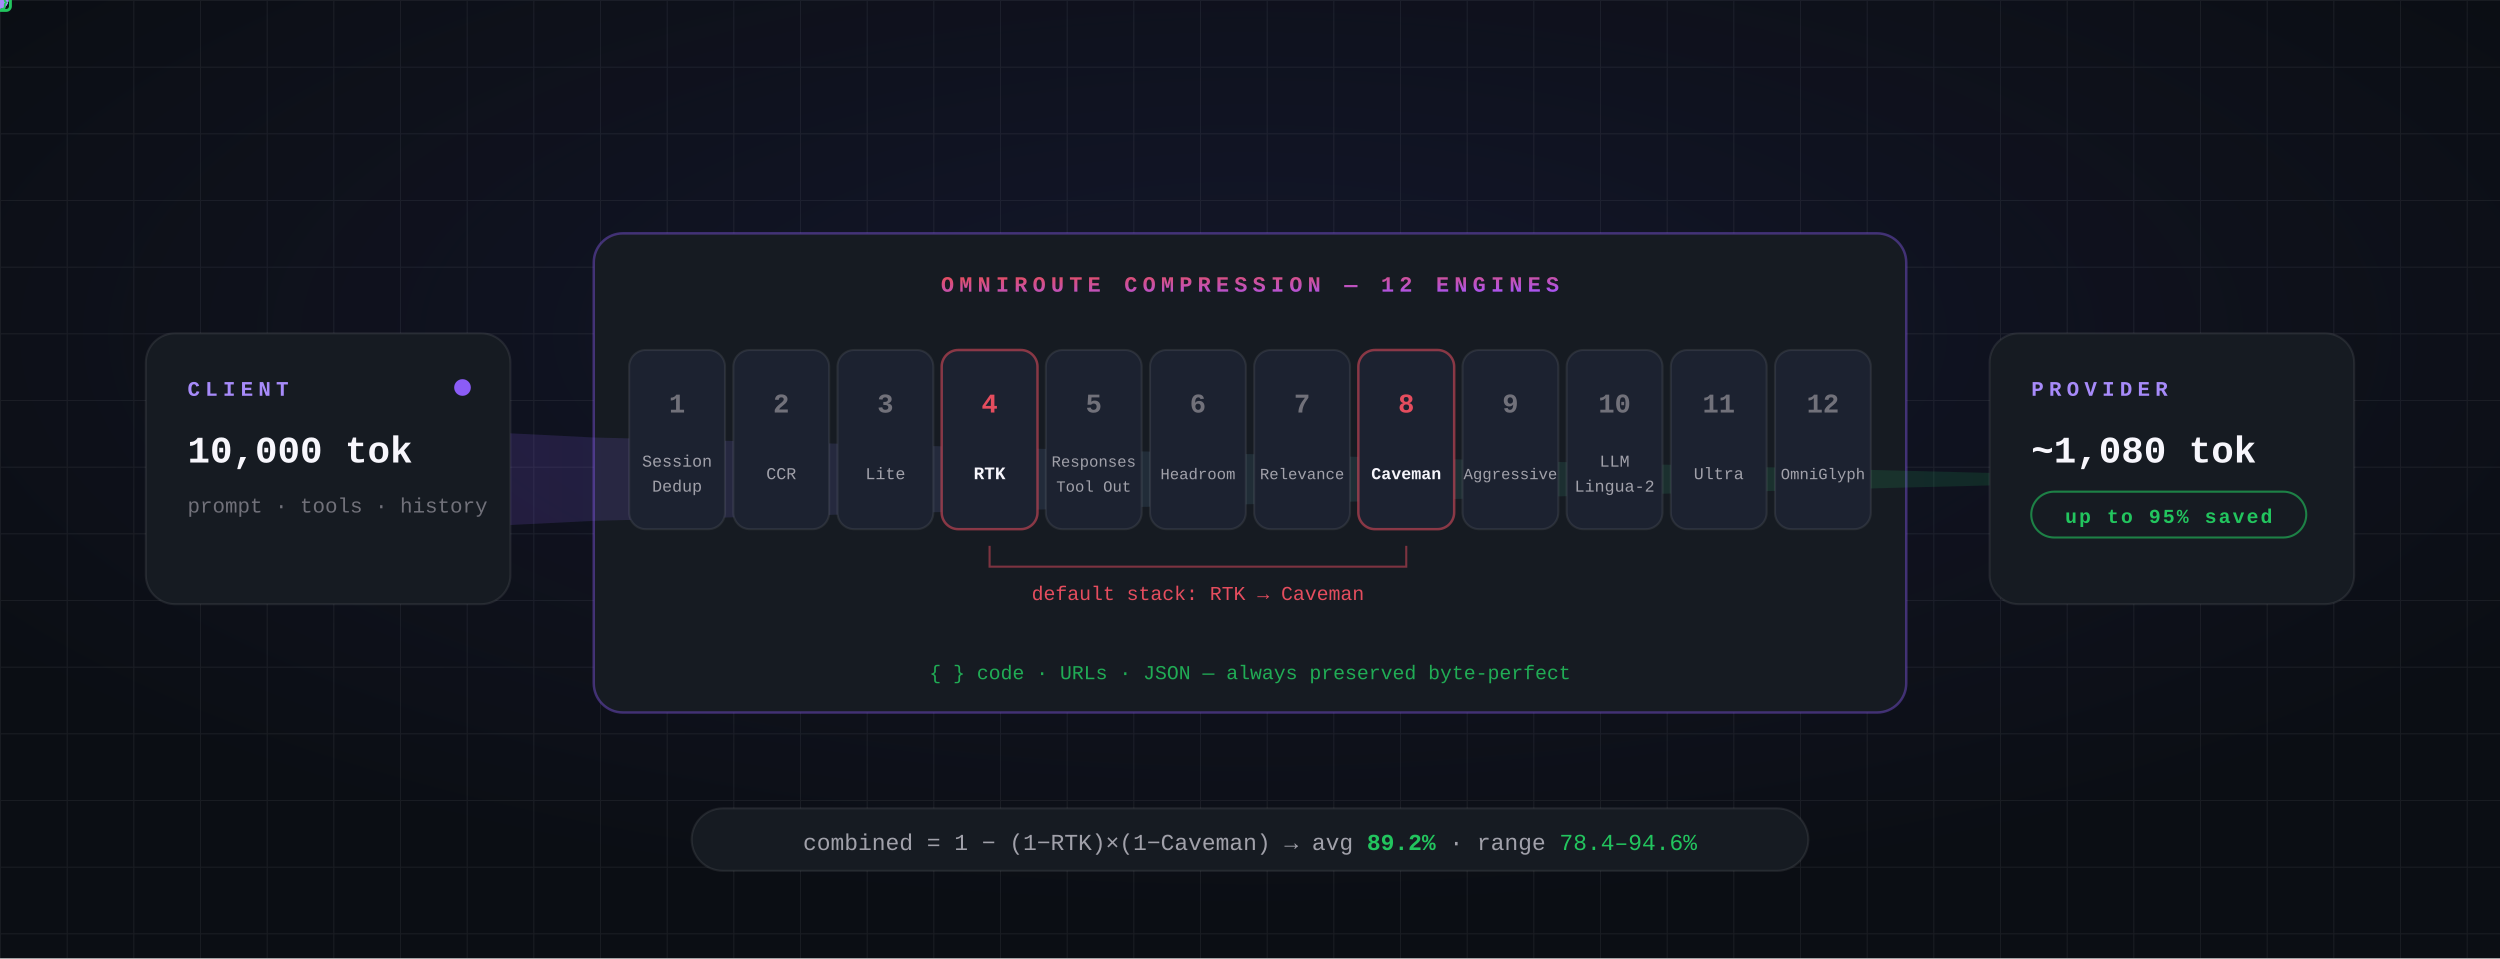
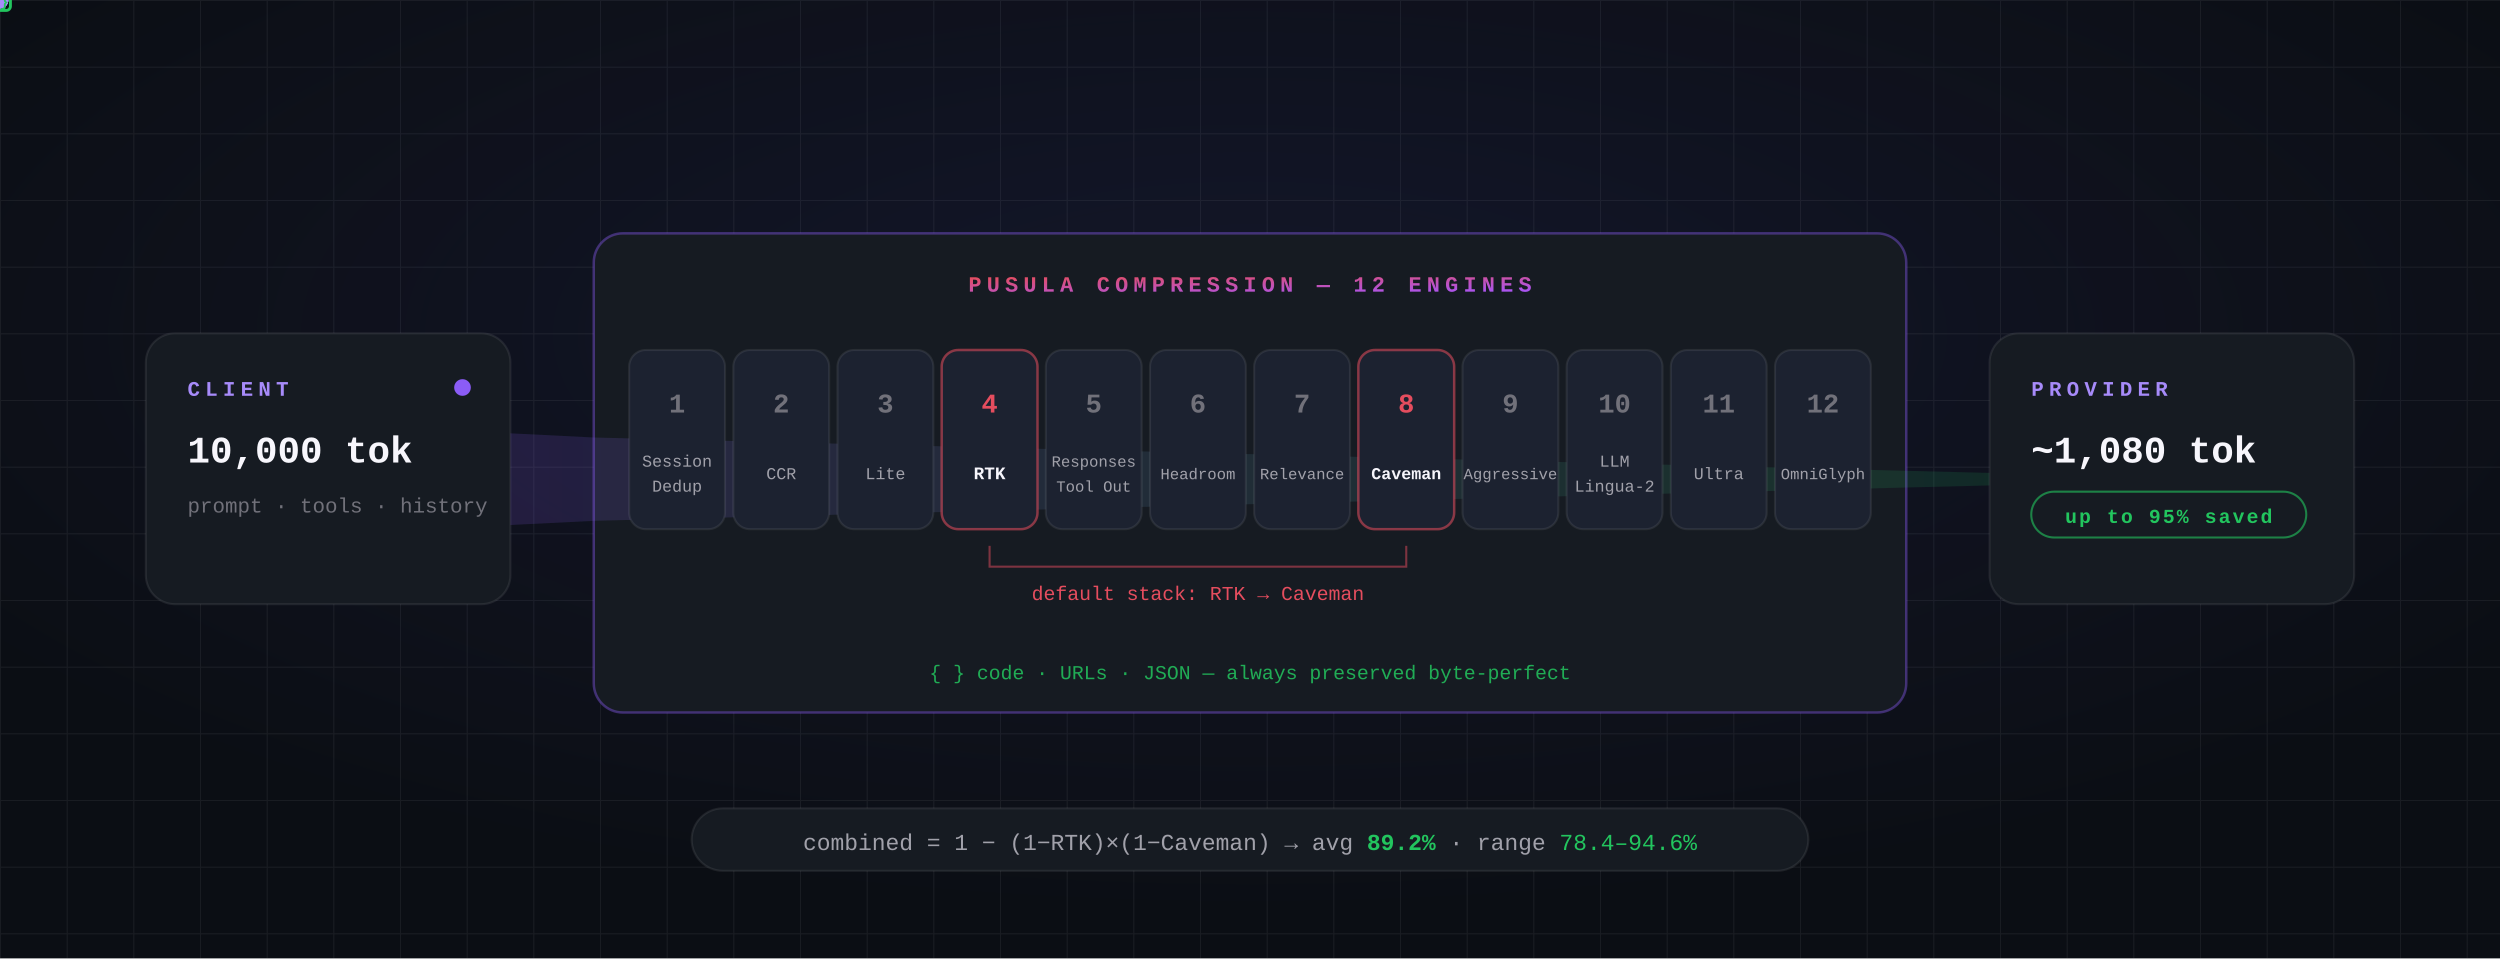
- <svg xmlns="http://www.w3.org/2000/svg" viewBox="0 0 1200 460" role="img" aria-label="OmniRoute compression pipeline: a client request of 10,000 tokens passes through 12 stacked engines — Session-Dedup, CCR, Lite, RTK, Responses Tool Output, Headroom, Relevance, Caveman, Aggressive, LLMLingua-2, Ultra, OmniGlyph — and reaches the provider at about 1,080 tokens, up to 95% saved. The default stacked combo runs RTK then Caveman (average 89.2%, range 78.4–94.6%). Code, URLs and JSON are always preserved byte-perfect.">
+ <svg xmlns="http://www.w3.org/2000/svg" viewBox="0 0 1200 460" role="img" aria-label="Pusula compression pipeline: a client request of 10,000 tokens passes through 12 stacked engines — Session-Dedup, CCR, Lite, RTK, Responses Tool Output, Headroom, Relevance, Caveman, Aggressive, LLMLingua-2, Ultra, OmniGlyph — and reaches the provider at about 1,080 tokens, up to 95% saved. The default stacked combo runs RTK then Caveman (average 89.2%, range 78.4–94.6%). Code, URLs and JSON are always preserved byte-perfect.">
  <defs>
    <pattern id="gridPaperZ" width="32" height="32" patternUnits="userSpaceOnUse">
      <path d="M 32 0 L 0 0 0 32" fill="none" stroke="#ffffff" stroke-opacity="0.06" stroke-width="1" />
    </pattern>
    <radialGradient id="bgGlowZ" cx="50%" cy="35%" r="60%">
      <stop offset="0%" stop-color="#6366f1" stop-opacity="0.10" />
      <stop offset="100%" stop-color="#6366f1" stop-opacity="0" />
    </radialGradient>
    <linearGradient id="funnelZ" x1="0" y1="0" x2="1" y2="0">
      <stop offset="0%" stop-color="#8b5cf6" stop-opacity="0.16" />
      <stop offset="100%" stop-color="#22c55e" stop-opacity="0.14" />
    </linearGradient>
    <path id="pTokZ" d="M 245,230 L 955,230" />
  </defs>
  <rect width="1200" height="460" fill="#0b0e14" />
  <rect width="1200" height="460" fill="url(#gridPaperZ)" />
  <rect width="1200" height="460" fill="url(#bgGlowZ)" />
  <rect x="70" y="160" width="175" height="130" rx="14" fill="#161b22" stroke="#ffffff" stroke-opacity="0.08" stroke-width="1" />
  <text x="90" y="190" font-family="Consolas, 'Courier New', monospace" font-size="10" letter-spacing="2.5" font-weight="700" fill="#a78bfa">CLIENT</text>
  <text x="90" y="222" font-family="Consolas, 'Courier New', monospace" font-size="18" font-weight="800" fill="#F7F6FC">10,000 tok</text>
  <text x="90" y="246" font-family="Consolas, 'Courier New', monospace" font-size="10" fill="#71717a">prompt · tools · history</text>
  <circle cx="222" cy="186" r="4" fill="#8b5cf6">
    <animate attributeName="opacity" values="1;0.4;1" dur="2.2s" repeatCount="indefinite" />
  </circle>
  <rect x="285" y="112" width="630" height="230" rx="14" fill="#161b22" stroke="#8b5cf6" stroke-width="1.2" stroke-opacity="0.4" />
-   <text x="600" y="140" text-anchor="middle" font-family="Consolas, 'Courier New', monospace" font-size="10.5" letter-spacing="2.5" font-weight="700" fill="url(#gradBrandZ)">OMNIROUTE COMPRESSION — 12 ENGINES</text>
+   <text x="600" y="140" text-anchor="middle" font-family="Consolas, 'Courier New', monospace" font-size="10.5" letter-spacing="2.5" font-weight="700" fill="url(#gradBrandZ)">PUSULA COMPRESSION — 12 ENGINES</text>
  <linearGradient id="gradBrandZ" x1="0" y1="0" x2="1" y2="1">
    <stop offset="0%" stop-color="#e54d5e" />
    <stop offset="100%" stop-color="#a855f7" />
  </linearGradient>
  <path d="M 245,208 L 285,210 L 915,226 L 955,227 L 955,233 L 915,234 L 285,250 L 245,252 Z" fill="url(#funnelZ)" />
  <g fill="#a78bfa">
    <circle r="4">
      <animateMotion dur="8s" repeatCount="indefinite" keyPoints="0;0;0.12;0.12" keyTimes="0;0.08;0.13;1" calcMode="linear">
        <mpath href="#pTokZ" />
      </animateMotion>
      <animate attributeName="opacity" values="0;0;1;1;0;0" keyTimes="0;0.08;0.09;0.125;0.14;1" dur="8s" repeatCount="indefinite" />
    </circle>
    <circle r="4">
      <animateMotion dur="8s" repeatCount="indefinite" keyPoints="0;0;0.29;0.29" keyTimes="0;0.085;0.22;1" calcMode="linear">
        <mpath href="#pTokZ" />
      </animateMotion>
      <animate attributeName="opacity" values="0;0;1;1;0;0" keyTimes="0;0.085;0.095;0.215;0.23;1" dur="8s" repeatCount="indefinite" />
    </circle>
    <circle r="4">
      <animateMotion dur="8s" repeatCount="indefinite" keyPoints="0;0;0.50;0.50" keyTimes="0;0.09;0.355;1" calcMode="linear">
        <mpath href="#pTokZ" />
      </animateMotion>
      <animate attributeName="opacity" values="0;0;1;1;0;0" keyTimes="0;0.09;0.10;0.35;0.365;1" dur="8s" repeatCount="indefinite" />
    </circle>
    <circle r="4">
      <animateMotion dur="8s" repeatCount="indefinite" keyPoints="0;0;0.81;0.81" keyTimes="0;0.095;0.49;1" calcMode="linear">
        <mpath href="#pTokZ" />
      </animateMotion>
      <animate attributeName="opacity" values="0;0;1;1;0;0" keyTimes="0;0.095;0.105;0.485;0.50;1" dur="8s" repeatCount="indefinite" />
    </circle>
    <circle r="4">
      <animateMotion dur="8s" repeatCount="indefinite" keyPoints="0;0;1;1" keyTimes="0;0.10;0.60;1" calcMode="linear">
        <mpath href="#pTokZ" />
      </animateMotion>
      <animate attributeName="r" values="4;4;2.4;2.4" keyTimes="0;0.10;0.60;1" dur="8s" repeatCount="indefinite" />
      <animate attributeName="opacity" values="0;0;1;1;0;0" keyTimes="0;0.10;0.11;0.60;0.64;1" dur="8s" repeatCount="indefinite" />
    </circle>
  </g>
  <g>
    <animateMotion dur="8s" repeatCount="indefinite" keyPoints="0;0;1;1" keyTimes="0;0.14;0.64;1" calcMode="linear">
      <mpath href="#pTokZ" />
    </animateMotion>
    <animate attributeName="opacity" values="0;0;1;1;0;0" keyTimes="0;0.14;0.15;0.64;0.68;1" dur="8s" repeatCount="indefinite" />
    <rect x="-5" y="-5" width="10" height="10" rx="2" fill="none" stroke="#22c55e" stroke-width="1.4" />
    <text y="3" text-anchor="middle" font-family="Consolas, 'Courier New', monospace" font-size="7" font-weight="700" fill="#22c55e">{}</text>
  </g>
  <g font-family="Consolas, 'Courier New', monospace" text-anchor="middle">
    <g transform="translate(302,168)">
      <rect width="46" height="86" rx="8" fill="#1c2230" stroke="#ffffff" stroke-opacity="0.08" />
      <rect width="46" height="86" rx="8" fill="none" stroke="#8b5cf6" stroke-width="1.4" stroke-opacity="0">
        <animate attributeName="stroke-opacity" values="0;0;0.9;0;0" keyTimes="0;0.10;0.13;0.17;1" dur="8s" repeatCount="indefinite" />
      </rect>
      <text x="23" y="30" font-size="13" font-weight="800" fill="#71717a">1</text>
      <text x="23" y="56" font-size="8" fill="#a1a1aa">Session</text>
      <text x="23" y="68" font-size="8" fill="#a1a1aa">Dedup</text>
    </g>
    <g transform="translate(352,168)">
      <rect width="46" height="86" rx="8" fill="#1c2230" stroke="#ffffff" stroke-opacity="0.08" />
      <rect width="46" height="86" rx="8" fill="none" stroke="#8b5cf6" stroke-width="1.4" stroke-opacity="0">
        <animate attributeName="stroke-opacity" values="0;0;0.9;0;0" keyTimes="0;0.145;0.175;0.215;1" dur="8s" repeatCount="indefinite" />
      </rect>
      <text x="23" y="30" font-size="13" font-weight="800" fill="#71717a">2</text>
      <text x="23" y="62" font-size="8" fill="#a1a1aa">CCR</text>
    </g>
    <g transform="translate(402,168)">
      <rect width="46" height="86" rx="8" fill="#1c2230" stroke="#ffffff" stroke-opacity="0.08" />
      <rect width="46" height="86" rx="8" fill="none" stroke="#8b5cf6" stroke-width="1.4" stroke-opacity="0">
        <animate attributeName="stroke-opacity" values="0;0;0.9;0;0" keyTimes="0;0.19;0.22;0.26;1" dur="8s" repeatCount="indefinite" />
      </rect>
      <text x="23" y="30" font-size="13" font-weight="800" fill="#71717a">3</text>
      <text x="23" y="62" font-size="8" fill="#a1a1aa">Lite</text>
    </g>
    <g transform="translate(452,168)">
      <rect width="46" height="86" rx="8" fill="#1c2230" stroke="#e54d5e" stroke-opacity="0.55" stroke-width="1.2" />
      <rect width="46" height="86" rx="8" fill="none" stroke="#e54d5e" stroke-width="1.6" stroke-opacity="0">
        <animate attributeName="stroke-opacity" values="0;0;1;0;0" keyTimes="0;0.235;0.265;0.305;1" dur="8s" repeatCount="indefinite" />
      </rect>
      <text x="23" y="30" font-size="13" font-weight="800" fill="#e54d5e">4</text>
      <text x="23" y="62" font-size="8.5" font-weight="700" fill="#F7F6FC">RTK</text>
    </g>
    <g transform="translate(502,168)">
      <rect width="46" height="86" rx="8" fill="#1c2230" stroke="#ffffff" stroke-opacity="0.08" />
      <rect width="46" height="86" rx="8" fill="none" stroke="#8b5cf6" stroke-width="1.4" stroke-opacity="0">
        <animate attributeName="stroke-opacity" values="0;0;0.9;0;0" keyTimes="0;0.28;0.31;0.35;1" dur="8s" repeatCount="indefinite" />
      </rect>
      <text x="23" y="30" font-size="13" font-weight="800" fill="#71717a">5</text>
      <text x="23" y="56" font-size="7.5" fill="#a1a1aa">Responses</text>
      <text x="23" y="68" font-size="7.5" fill="#a1a1aa">Tool Out</text>
    </g>
    <g transform="translate(552,168)">
      <rect width="46" height="86" rx="8" fill="#1c2230" stroke="#ffffff" stroke-opacity="0.08" />
      <rect width="46" height="86" rx="8" fill="none" stroke="#8b5cf6" stroke-width="1.4" stroke-opacity="0">
        <animate attributeName="stroke-opacity" values="0;0;0.9;0;0" keyTimes="0;0.325;0.355;0.395;1" dur="8s" repeatCount="indefinite" />
      </rect>
      <text x="23" y="30" font-size="13" font-weight="800" fill="#71717a">6</text>
      <text x="23" y="62" font-size="7.5" fill="#a1a1aa">Headroom</text>
    </g>
    <g transform="translate(602,168)">
      <rect width="46" height="86" rx="8" fill="#1c2230" stroke="#ffffff" stroke-opacity="0.08" />
      <rect width="46" height="86" rx="8" fill="none" stroke="#8b5cf6" stroke-width="1.4" stroke-opacity="0">
        <animate attributeName="stroke-opacity" values="0;0;0.9;0;0" keyTimes="0;0.37;0.40;0.44;1" dur="8s" repeatCount="indefinite" />
      </rect>
      <text x="23" y="30" font-size="13" font-weight="800" fill="#71717a">7</text>
      <text x="23" y="62" font-size="7.5" fill="#a1a1aa">Relevance</text>
    </g>
    <g transform="translate(652,168)">
      <rect width="46" height="86" rx="8" fill="#1c2230" stroke="#e54d5e" stroke-opacity="0.55" stroke-width="1.2" />
      <rect width="46" height="86" rx="8" fill="none" stroke="#e54d5e" stroke-width="1.6" stroke-opacity="0">
        <animate attributeName="stroke-opacity" values="0;0;1;0;0" keyTimes="0;0.415;0.445;0.485;1" dur="8s" repeatCount="indefinite" />
      </rect>
      <text x="23" y="30" font-size="13" font-weight="800" fill="#e54d5e">8</text>
      <text x="23" y="62" font-size="8" font-weight="700" fill="#F7F6FC">Caveman</text>
    </g>
    <g transform="translate(702,168)">
      <rect width="46" height="86" rx="8" fill="#1c2230" stroke="#ffffff" stroke-opacity="0.08" />
      <rect width="46" height="86" rx="8" fill="none" stroke="#8b5cf6" stroke-width="1.4" stroke-opacity="0">
        <animate attributeName="stroke-opacity" values="0;0;0.9;0;0" keyTimes="0;0.46;0.49;0.53;1" dur="8s" repeatCount="indefinite" />
      </rect>
      <text x="23" y="30" font-size="13" font-weight="800" fill="#71717a">9</text>
      <text x="23" y="62" font-size="7.5" fill="#a1a1aa">Aggressive</text>
    </g>
    <g transform="translate(752,168)">
      <rect width="46" height="86" rx="8" fill="#1c2230" stroke="#ffffff" stroke-opacity="0.08" />
      <rect width="46" height="86" rx="8" fill="none" stroke="#8b5cf6" stroke-width="1.4" stroke-opacity="0">
        <animate attributeName="stroke-opacity" values="0;0;0.9;0;0" keyTimes="0;0.50;0.53;0.57;1" dur="8s" repeatCount="indefinite" />
      </rect>
      <text x="23" y="30" font-size="13" font-weight="800" fill="#71717a">10</text>
      <text x="23" y="56" font-size="8" fill="#a1a1aa">LLM</text>
      <text x="23" y="68" font-size="8" fill="#a1a1aa">Lingua-2</text>
    </g>
    <g transform="translate(802,168)">
      <rect width="46" height="86" rx="8" fill="#1c2230" stroke="#ffffff" stroke-opacity="0.08" />
      <rect width="46" height="86" rx="8" fill="none" stroke="#8b5cf6" stroke-width="1.4" stroke-opacity="0">
        <animate attributeName="stroke-opacity" values="0;0;0.9;0;0" keyTimes="0;0.54;0.57;0.61;1" dur="8s" repeatCount="indefinite" />
      </rect>
      <text x="23" y="30" font-size="13" font-weight="800" fill="#71717a">11</text>
      <text x="23" y="62" font-size="8" fill="#a1a1aa">Ultra</text>
    </g>
    <g transform="translate(852,168)">
      <rect width="46" height="86" rx="8" fill="#1c2230" stroke="#ffffff" stroke-opacity="0.08" />
      <rect width="46" height="86" rx="8" fill="none" stroke="#8b5cf6" stroke-width="1.4" stroke-opacity="0">
        <animate attributeName="stroke-opacity" values="0;0;0.9;0;0" keyTimes="0;0.575;0.605;0.645;1" dur="8s" repeatCount="indefinite" />
      </rect>
      <text x="23" y="30" font-size="13" font-weight="800" fill="#71717a">12</text>
      <text x="23" y="62" font-size="7.5" fill="#a1a1aa">OmniGlyph</text>
    </g>
  </g>
  <path d="M 475,262 L 475,272 L 675,272 L 675,262" fill="none" stroke="#e54d5e" stroke-width="1" stroke-opacity="0.5" />
  <text x="575" y="288" text-anchor="middle" font-family="Consolas, 'Courier New', monospace" font-size="9.5" fill="#e54d5e">default stack: RTK → Caveman</text>
  <text x="600" y="326" text-anchor="middle" font-family="Consolas, 'Courier New', monospace" font-size="9.5" fill="#22c55e" opacity="0.85">{ } code · URLs · JSON — always preserved byte-perfect</text>
  <rect x="955" y="160" width="175" height="130" rx="14" fill="#161b22" stroke="#ffffff" stroke-opacity="0.08" stroke-width="1" />
  <text x="975" y="190" font-family="Consolas, 'Courier New', monospace" font-size="10" letter-spacing="2.5" font-weight="700" fill="#a78bfa">PROVIDER</text>
  <text x="975" y="222" font-family="Consolas, 'Courier New', monospace" font-size="18" font-weight="800" fill="#F7F6FC">~1,080 tok</text>
  <g transform="translate(975,236)">
    <rect width="132" height="22" rx="11" fill="none" stroke="#22c55e" stroke-width="1" stroke-opacity="0.6" />
    <text x="66" y="15" text-anchor="middle" font-family="Consolas, 'Courier New', monospace" font-size="9.5" letter-spacing="1" font-weight="700" fill="#22c55e">
      <animate attributeName="opacity" values="0.75;0.75;1;1;0.75" keyTimes="0;0.58;0.62;0.78;1" dur="8s" repeatCount="indefinite" />up to 95% saved</text>
  </g>
  <g transform="translate(600,404)">
    <rect x="-268" y="-16" width="536" height="30" rx="15" fill="#161b22" stroke="#ffffff" stroke-opacity="0.08" />
    <text y="4" text-anchor="middle" font-family="Consolas, 'Courier New', monospace" font-size="11" fill="#a1a1aa">combined = 1 − (1−RTK)×(1−Caveman) → avg <tspan fill="#22c55e" font-weight="700">89.2%</tspan> · range <tspan fill="#22c55e">78.4–94.6%</tspan>
    </text>
  </g>
</svg>
